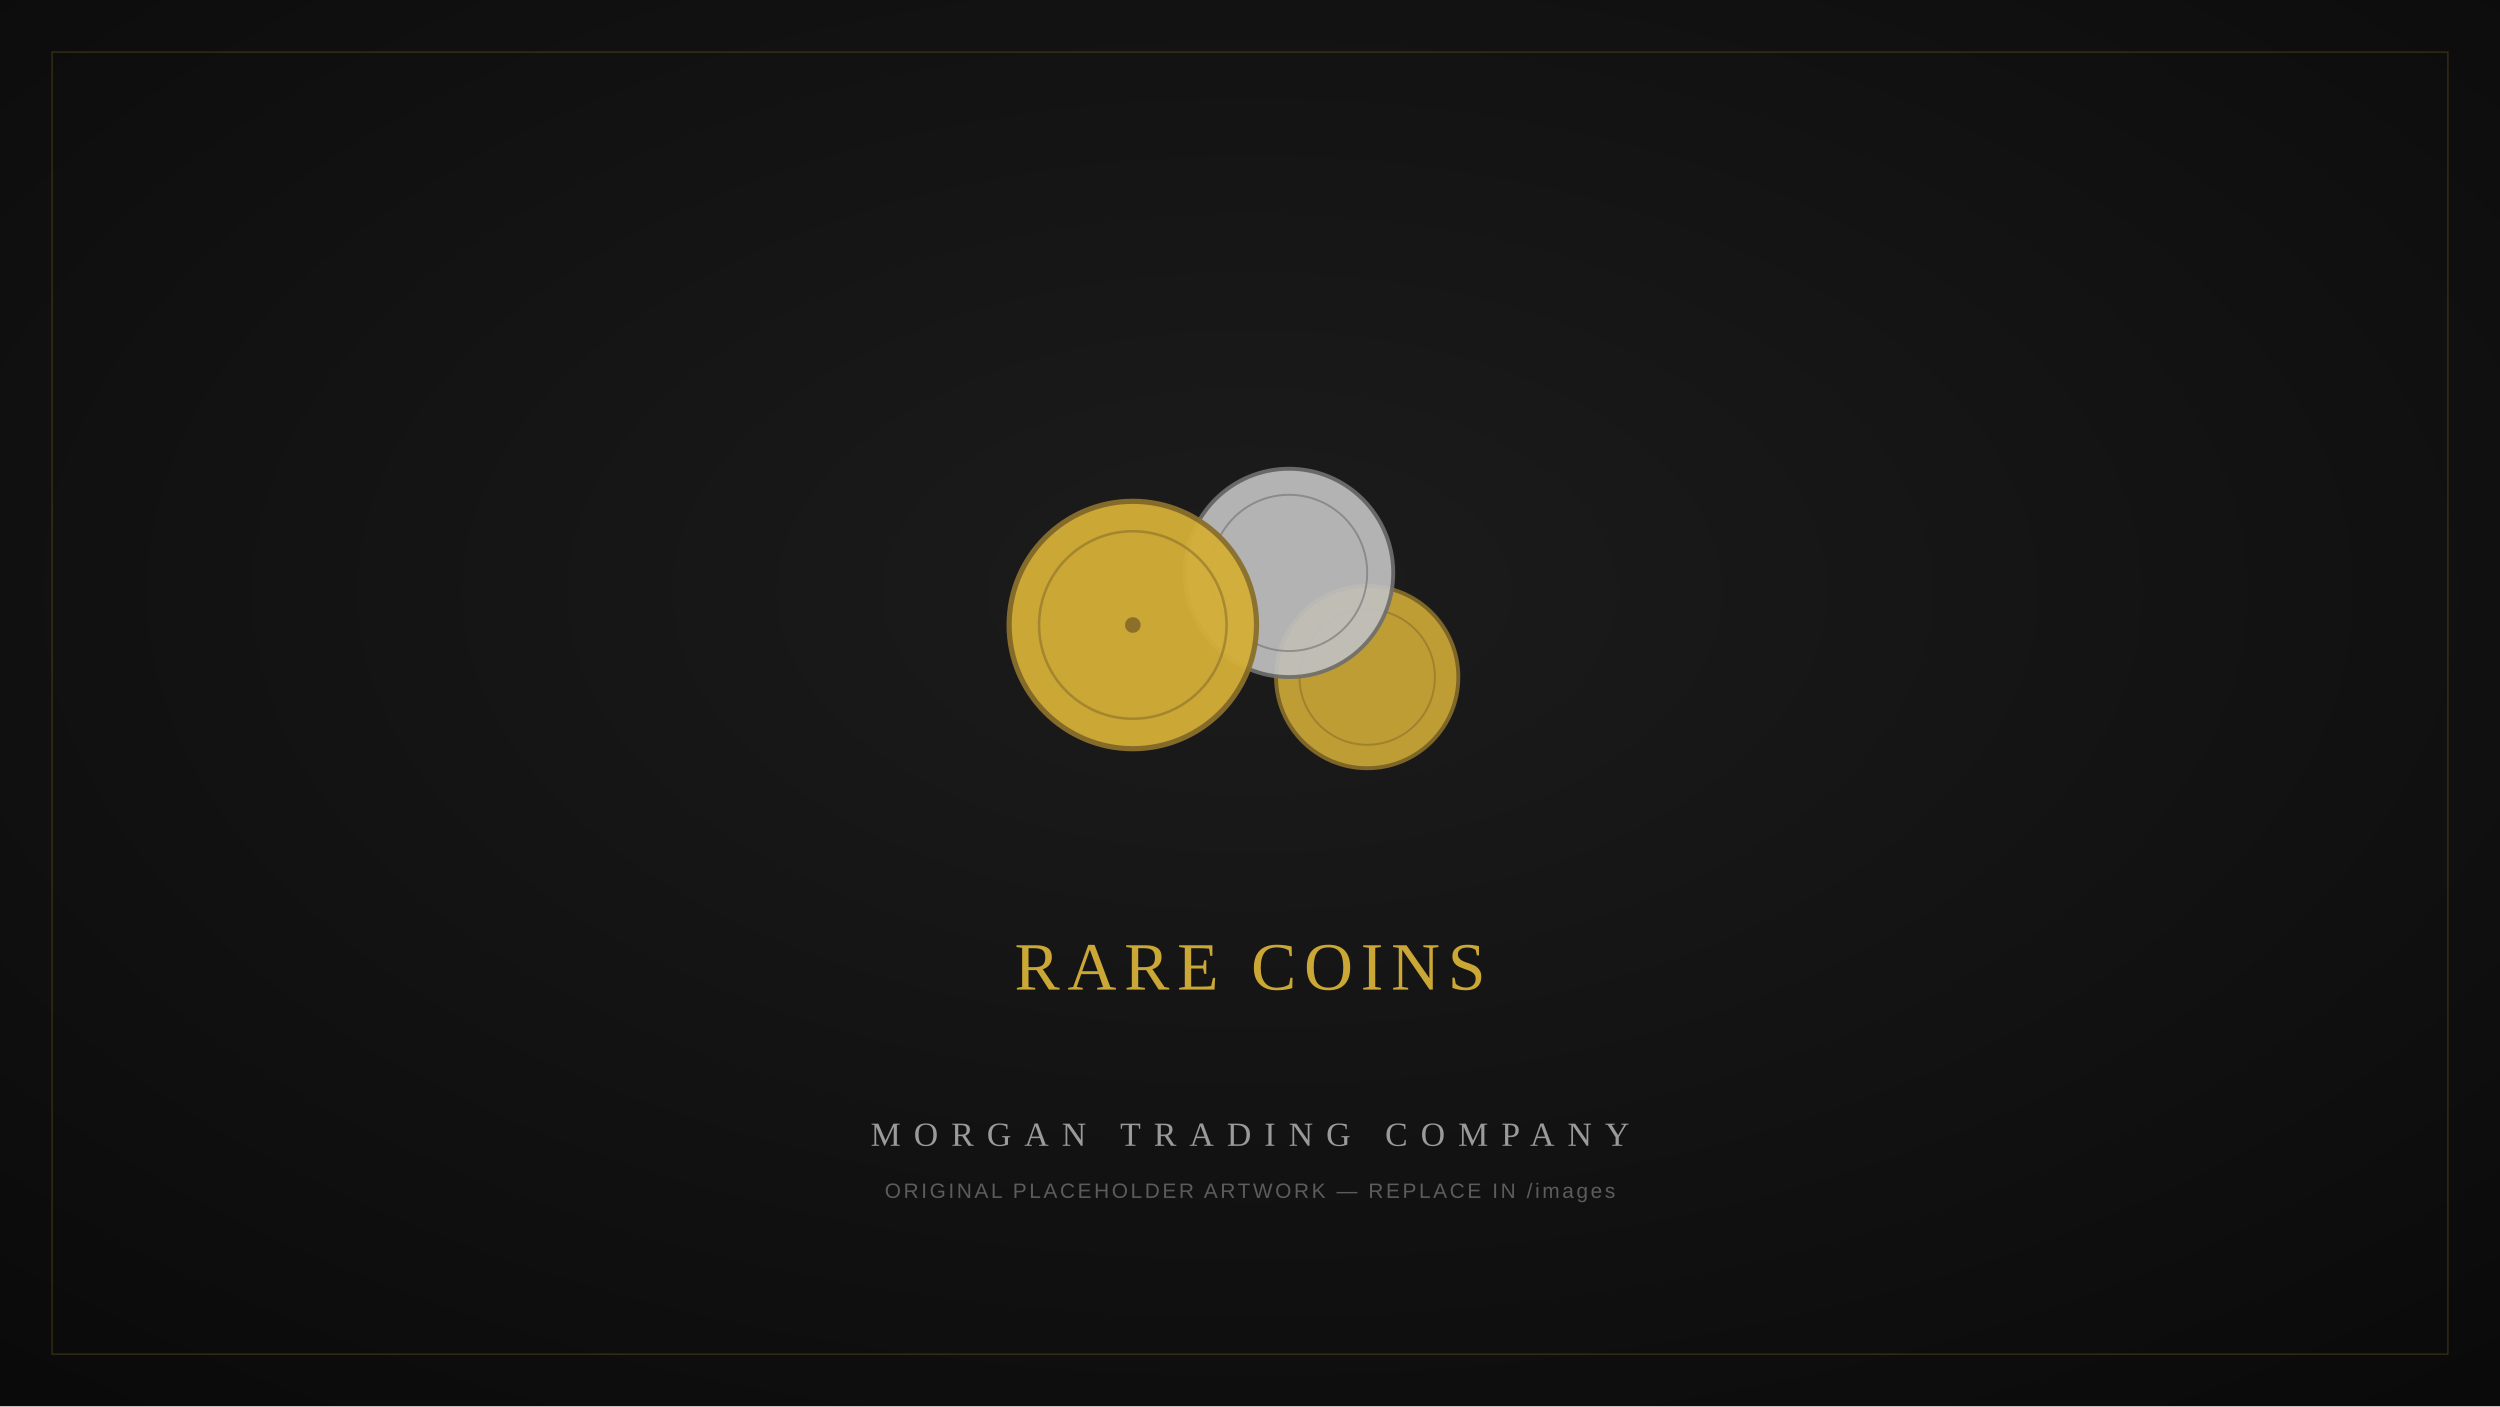
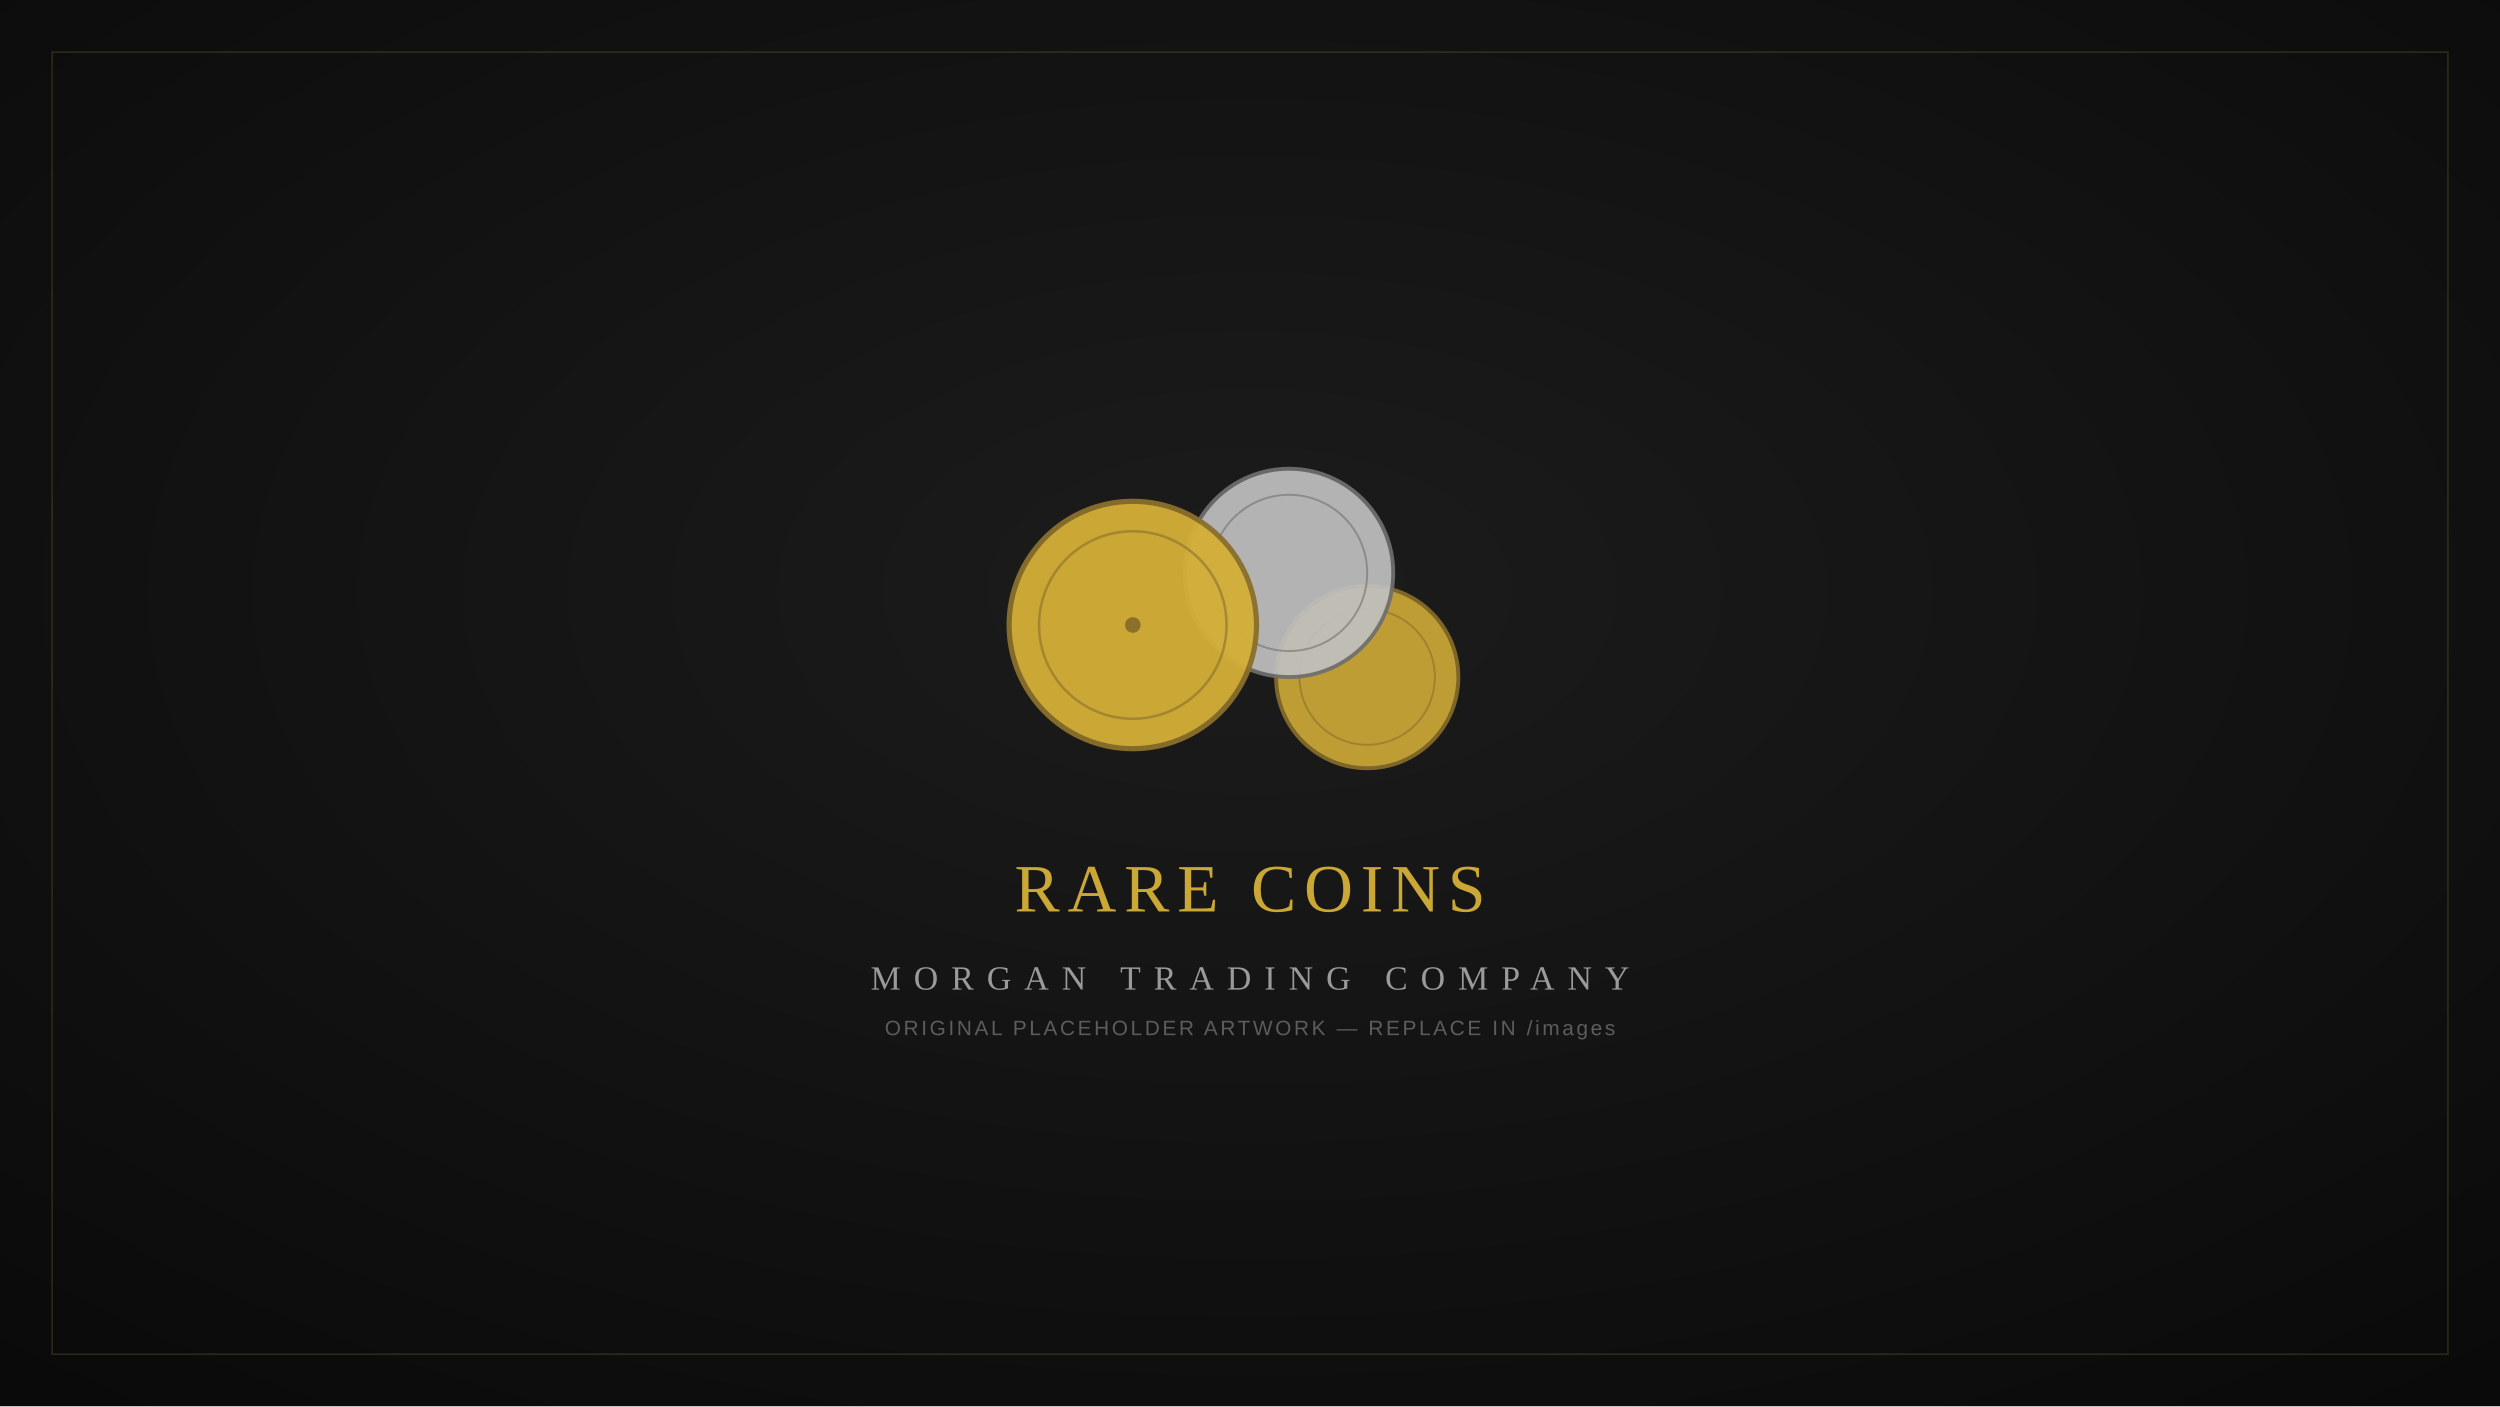
<svg xmlns="http://www.w3.org/2000/svg" width="1920" height="1080" viewBox="0 0 1920 1080">
  <defs>
    <radialGradient id="bg" cx="50%" cy="42%" r="75%">
      <stop offset="0%" stop-color="#1c1c1c" />
      <stop offset="100%" stop-color="#0a0a0a" />
    </radialGradient>
  </defs>
  <rect width="1920" height="1080" fill="url(#bg)" />
  <g>
    <circle cx="1050" cy="520" r="70" fill="#D4AF37" opacity="0.88" stroke="#8B6F2A" stroke-width="3" />
    <circle cx="1050" cy="520" r="52" fill="none" stroke="#8B6F2A" stroke-width="1.5" opacity="0.6" />
    <circle cx="990" cy="440" r="80" fill="#C0C0C0" opacity="0.92" stroke="#6f6f6f" stroke-width="3" />
    <circle cx="990" cy="440" r="60" fill="none" stroke="#6f6f6f" stroke-width="1.5" opacity="0.6" />
    <circle cx="870" cy="480" r="95" fill="#D4AF37" opacity="0.95" stroke="#8B6F2A" stroke-width="4" />
    <circle cx="870" cy="480" r="72" fill="none" stroke="#8B6F2A" stroke-width="2" opacity="0.6" />
    <circle cx="870" cy="480" r="6" fill="#8B6F2A" />
  </g>
-   <text x="960" y="760" font-family="Georgia, 'Times New Roman', serif" font-size="52" fill="#D4AF37" text-anchor="middle" letter-spacing="6" opacity="0.95">RARE COINS</text>
-   <text x="960" y="880" font-family="Georgia, 'Times New Roman', serif" font-size="26" fill="#9a9a9a" text-anchor="middle" letter-spacing="10">MORGAN TRADING COMPANY</text>
-   <text x="960" y="920" font-family="Arial, sans-serif" font-size="16" fill="#5c5c5c" text-anchor="middle" letter-spacing="2">ORIGINAL PLACEHOLDER ARTWORK — REPLACE IN /images</text>
+   <text x="960" y="700" font-family="Georgia, 'Times New Roman', serif" font-size="52" fill="#D4AF37" text-anchor="middle" letter-spacing="6" opacity="0.95">RARE COINS</text>
+   <text x="960" y="760" font-family="Georgia, 'Times New Roman', serif" font-size="26" fill="#9a9a9a" text-anchor="middle" letter-spacing="10">MORGAN TRADING COMPANY</text>
+   <text x="960" y="795" font-family="Arial, sans-serif" font-size="16" fill="#5c5c5c" text-anchor="middle" letter-spacing="2">ORIGINAL PLACEHOLDER ARTWORK — REPLACE IN /images</text>
  <rect x="40" y="40" width="1840" height="1000" fill="none" stroke="#8B6F2A" stroke-width="1" opacity="0.35" />
</svg>
